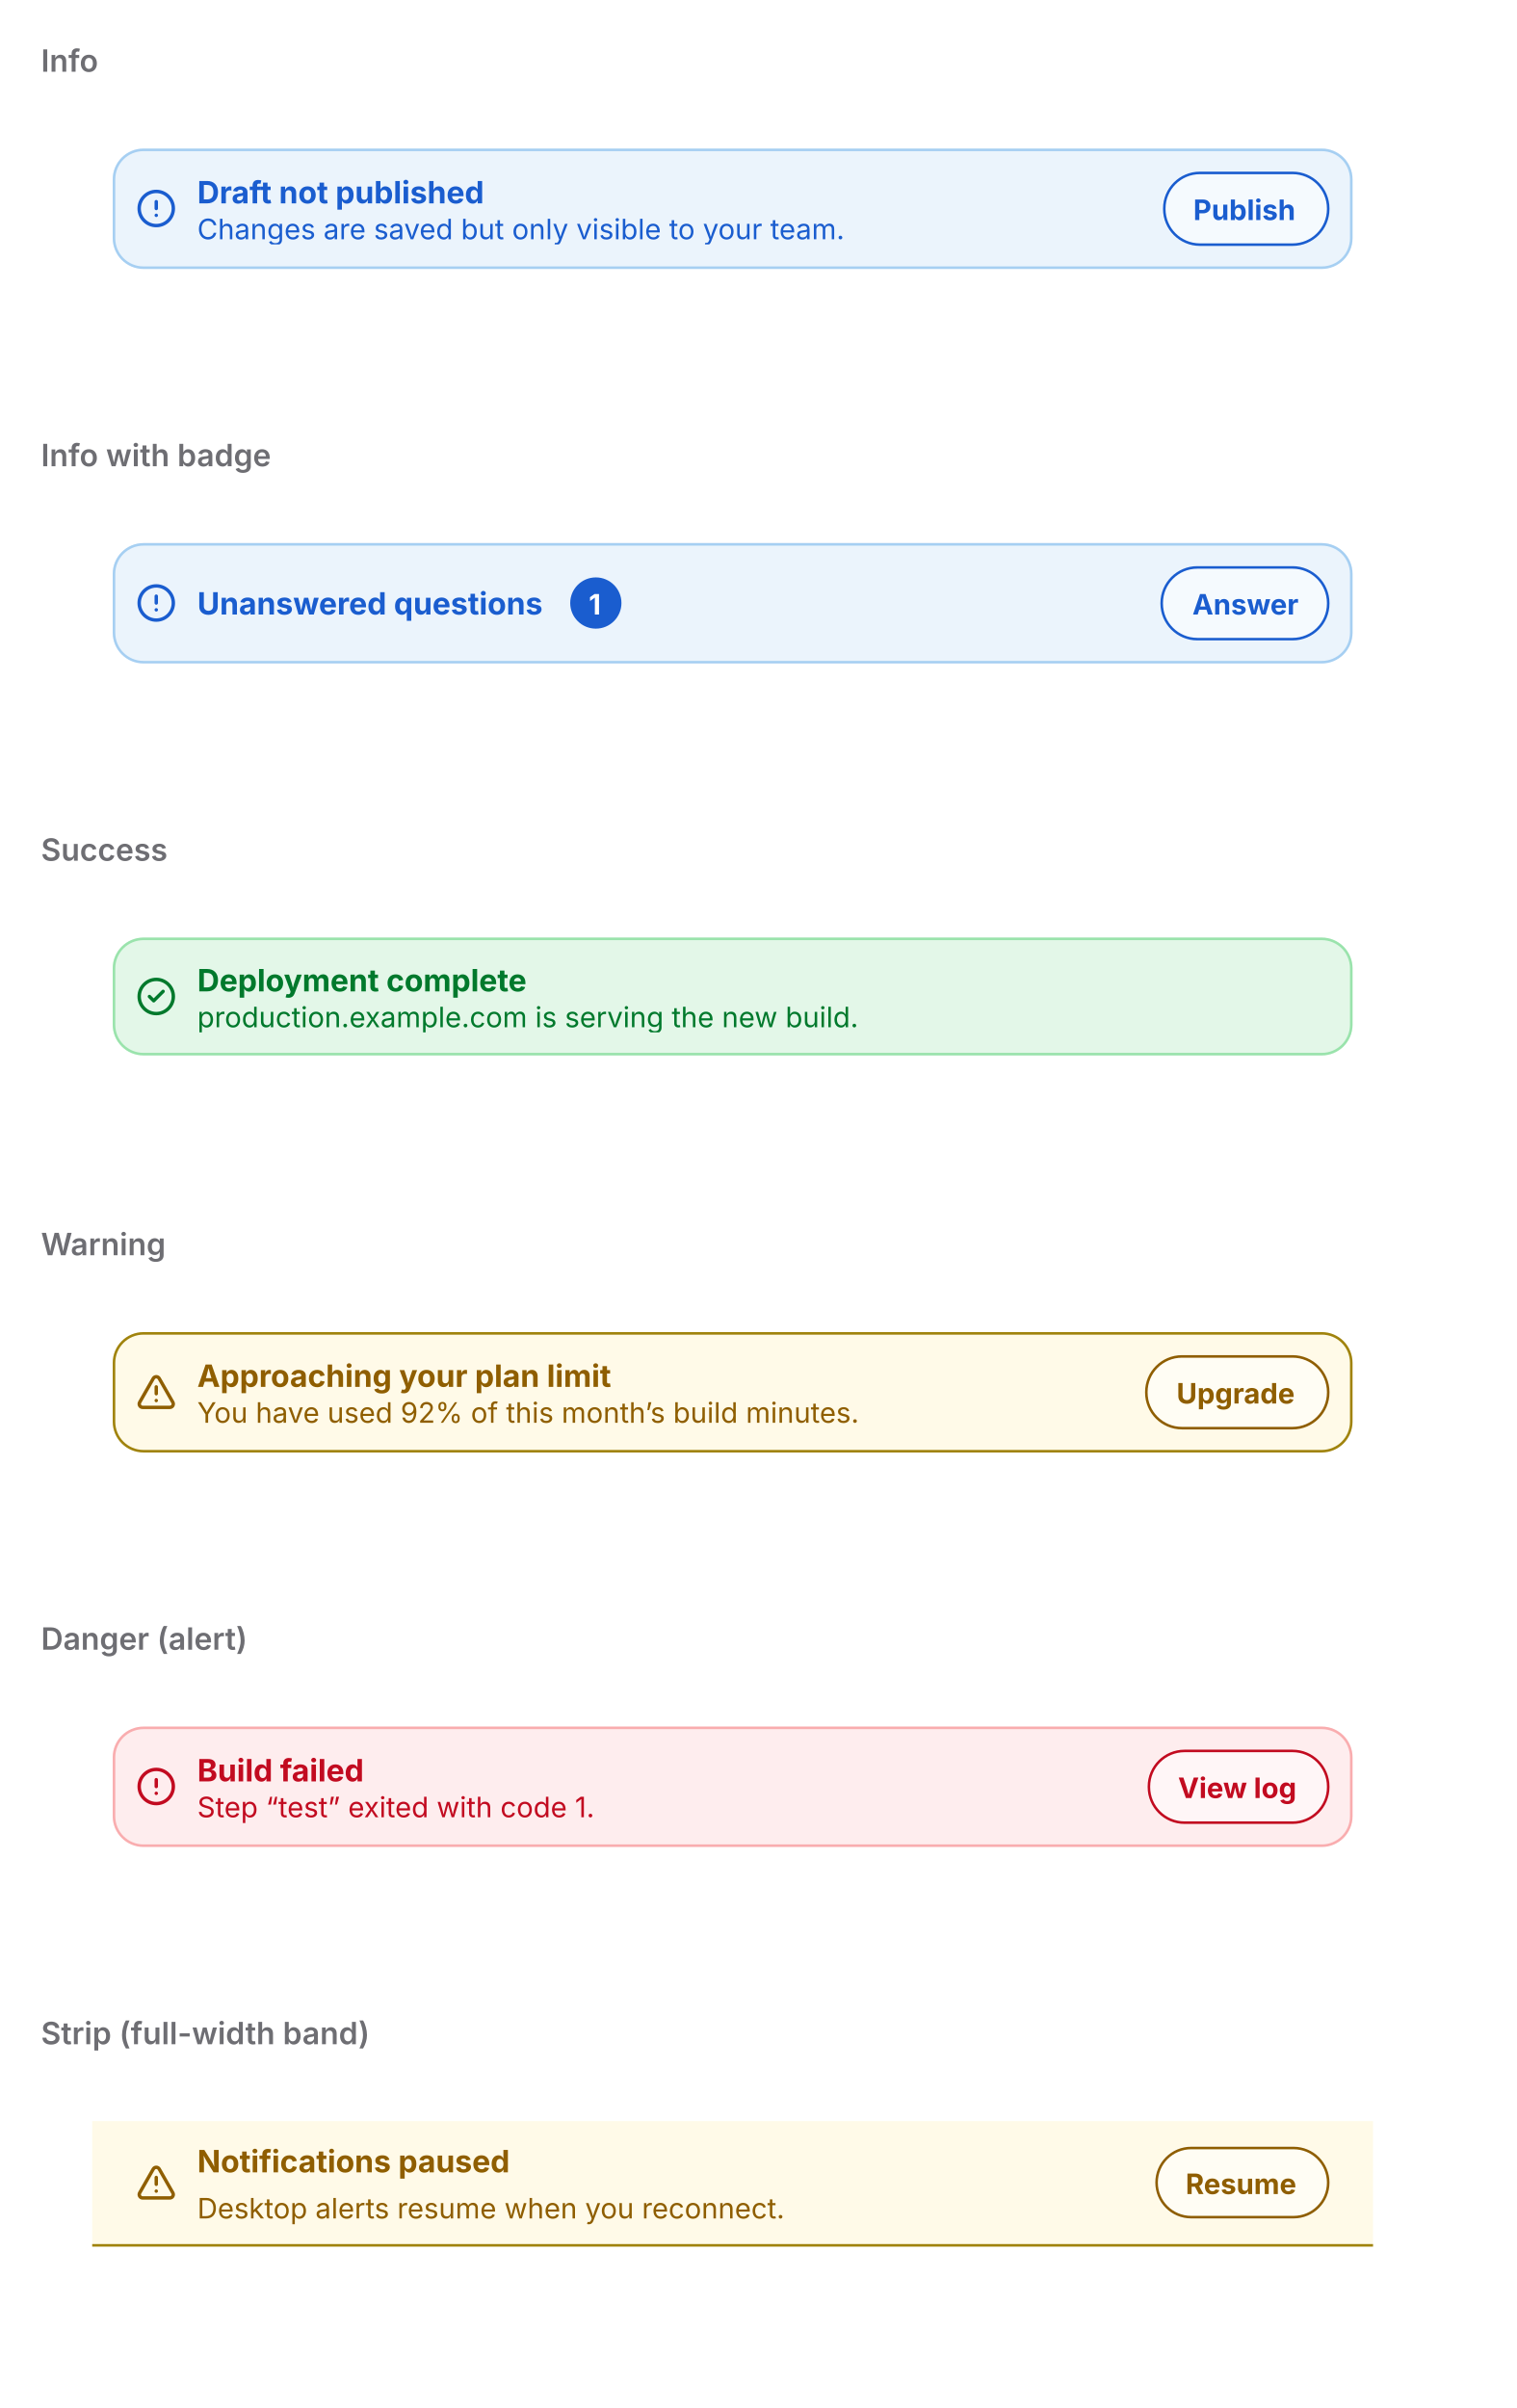
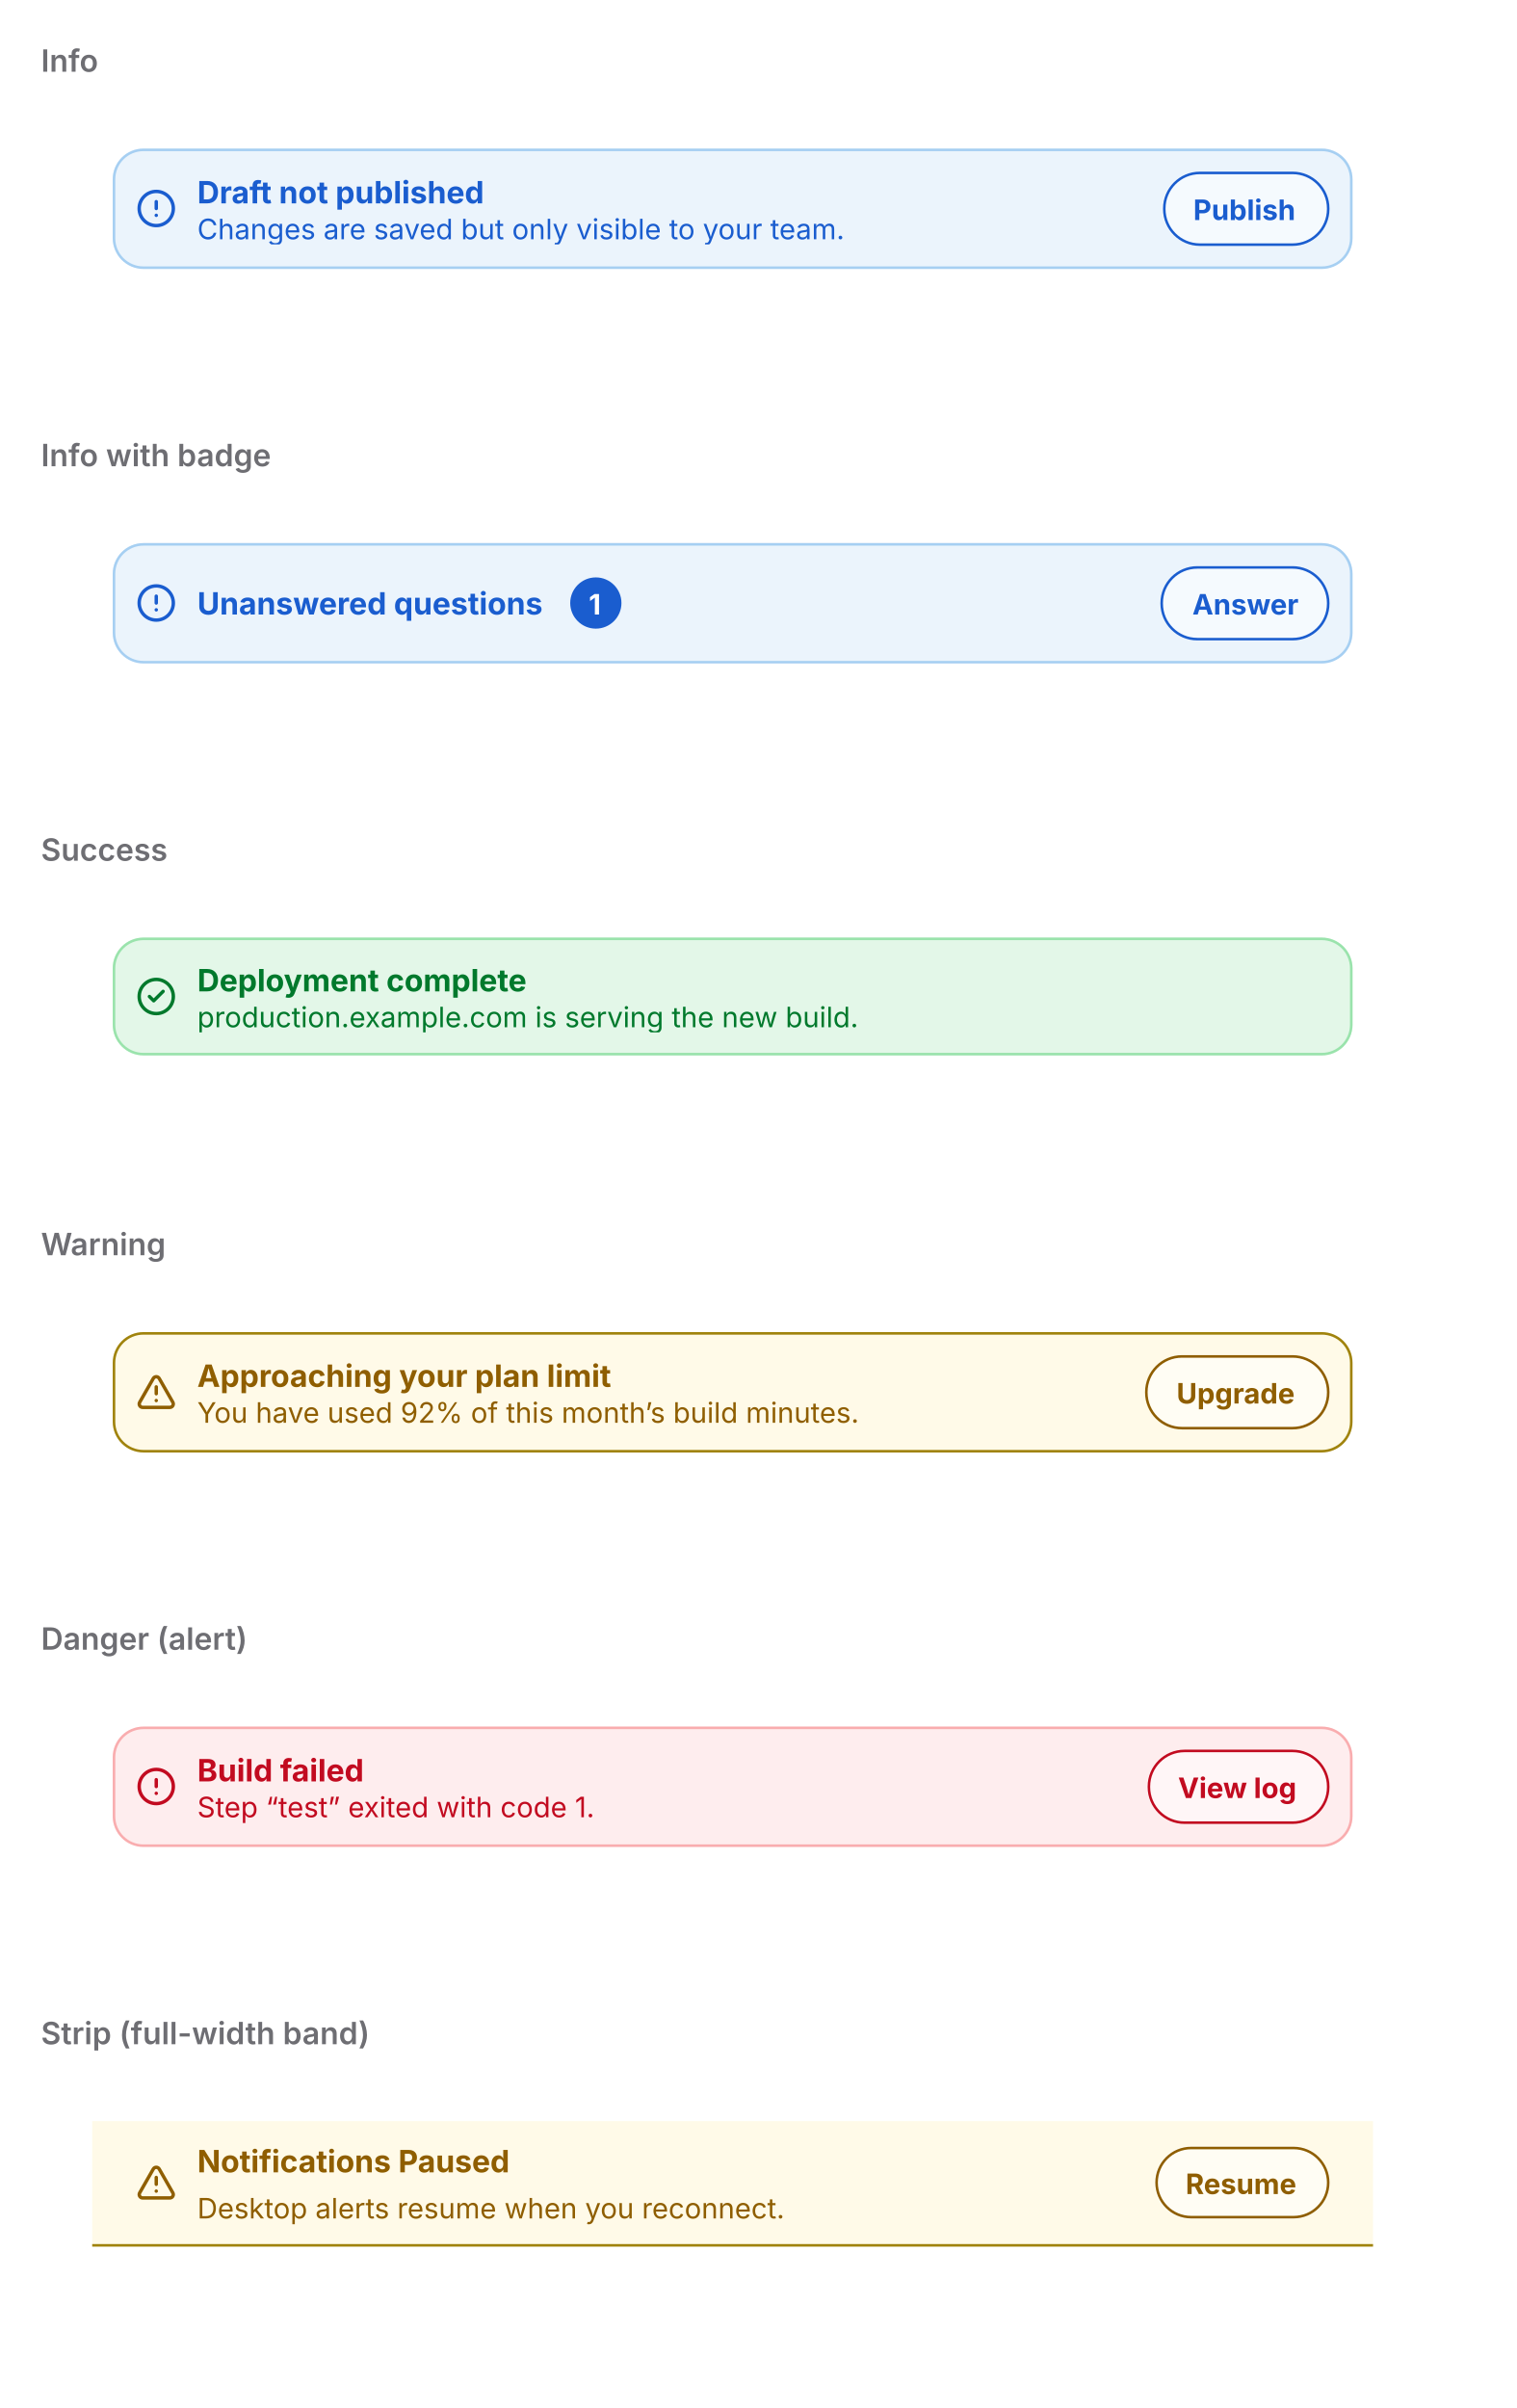
<svg xmlns="http://www.w3.org/2000/svg" viewBox="0 0 592 940" width="592" height="940">
  <defs>
    <clipPath id="cp0">
      <rect x="16" y="38" width="560" height="116" />
    </clipPath>
    <clipPath id="cp1">
      <rect x="16" y="192" width="560" height="116" />
    </clipPath>
    <clipPath id="cp2">
      <rect x="16" y="346" width="560" height="116" />
    </clipPath>
    <clipPath id="cp3">
      <rect x="16" y="500" width="560" height="116" />
    </clipPath>
    <clipPath id="cp4">
      <rect x="16" y="654" width="560" height="116" />
    </clipPath>
    <clipPath id="cp5">
      <rect x="16" y="808" width="560" height="116" />
    </clipPath>
    <clipPath id="ct6">
      <rect x="16" y="16" width="560" height="22" />
    </clipPath>
    <clipPath id="irc7">
      <rect x="16" y="38" width="560" height="116" rx="0" />
    </clipPath>
    <clipPath id="ct9">
      <rect x="16" y="170" width="560" height="22" />
    </clipPath>
    <clipPath id="irc10">
      <rect x="16" y="192" width="560" height="116" rx="0" />
    </clipPath>
    <clipPath id="ct12">
      <rect x="16" y="324" width="560" height="22" />
    </clipPath>
    <clipPath id="irc13">
      <rect x="16" y="346" width="560" height="116" rx="0" />
    </clipPath>
    <clipPath id="ct15">
      <rect x="16" y="478" width="560" height="22" />
    </clipPath>
    <clipPath id="irc16">
      <rect x="16" y="500" width="560" height="116" rx="0" />
    </clipPath>
    <clipPath id="ct18">
      <rect x="16" y="632" width="560" height="22" />
    </clipPath>
    <clipPath id="irc19">
      <rect x="16" y="654" width="560" height="116" rx="0" />
    </clipPath>
    <clipPath id="ct21">
      <rect x="16" y="786" width="560" height="22" />
    </clipPath>
    <clipPath id="irc22">
      <rect x="16" y="808" width="560" height="116" rx="0" />
    </clipPath>
  </defs>
  <rect x="0" y="0" width="592" height="940" rx="0" fill="rgb(255,255,255)" />
  <text x="16" y="28" font-family="system-ui, &quot;-apple-system&quot;, sans-serif" font-size="12" font-weight="600" fill="rgb(110,110,115)">Info</text>
  <g clip-path="url(#cp0)">
    <g clip-path="url(#irc7)">
      <clipPath id="svgimg8vclip">
        <rect x="16" y="38" width="560" height="116" />
      </clipPath>
      <g clip-path="url(#svgimg8vclip)">
        <g transform="translate(16 38)">
          <defs>
            <clipPath id="svgimg8cp0">
              <rect x="37" y="35" width="16" height="16.4" />
            </clipPath>
            <clipPath id="svgimg8ct2">
              <rect x="61" y="29.4" width="116.7" height="15" />
            </clipPath>
            <clipPath id="svgimg8cp3">
              <rect x="61" y="44.4" width="254.4" height="13" />
            </clipPath>
            <clipPath id="svgimg8ct4">
              <rect x="61" y="44.4" width="254.4" height="13" />
            </clipPath>
            <clipPath id="svgimg8ct5">
              <rect x="437.6" y="29" width="65.4" height="28.8" />
            </clipPath>
          </defs>
          <rect x="28" y="20" width="484" height="46.8" rx="12" fill="rgb(235,244,252)" />
          <rect x="28.5" y="20.5" width="483" height="46" rx="11.5" fill="none" stroke="rgb(166,207,242)" stroke-width="1" />
          <g clip-path="url(#svgimg8cp0)">
            <g color="rgb(26, 93, 207)">
              <clipPath id="svgimg8svgic1">
                <rect x="37" y="35.4" width="16" height="16" />
              </clipPath>
              <g clip-path="url(#svgimg8svgic1)">
                <g transform="translate(37 35.39)scale(.66667)">
                  <circle cx="12" cy="12" r="10" style="marker:none;vector-effect:none;color-interpolation:srgb" fill="none" stroke="rgb(26, 93, 207)" stroke-width="2px" stroke-dasharray="none" stroke-linecap="round" stroke-linejoin="round" stroke-opacity="1" fill-opacity="1" opacity="1" />
                  <line x1="12" x2="12" y1="8" y2="12" style="marker:none;vector-effect:none;color-interpolation:srgb" fill="none" stroke="rgb(26, 93, 207)" stroke-width="2px" stroke-dasharray="none" stroke-linecap="round" stroke-linejoin="round" stroke-opacity="1" fill-opacity="1" opacity="1" />
                  <line x1="12" x2="12.01" y1="16" y2="16" style="marker:none;vector-effect:none;color-interpolation:srgb" fill="none" stroke="rgb(26, 93, 207)" stroke-width="2px" stroke-dasharray="none" stroke-linecap="round" stroke-linejoin="round" stroke-opacity="1" fill-opacity="1" opacity="1" />
                </g>
              </g>
            </g>
          </g>
          <text x="61" y="41.39" font-family="system-ui, &quot;-apple-system&quot;, sans-serif" font-size="12" font-weight="700" fill="rgb(26,93,207)">Draft not published</text>
          <g clip-path="url(#svgimg8cp3)">
            <g clip-path="url(#svgimg8ct4)">
              <text x="61" y="55.39" font-family="system-ui, &quot;-apple-system&quot;, sans-serif" font-size="11" fill="rgb(26,93,207)">Changes are saved but only visible to your team.</text>
            </g>
          </g>
          <rect x="437.6" y="29" width="65.4" height="28.8" rx="14.4" fill="rgba(255,255,255,0.52)" />
          <rect x="438.5" y="29.5" width="64" height="28" rx="13.9" fill="none" stroke="rgb(26,93,207)" stroke-width="1" />
          <text x="449.83" y="47.89" font-family="system-ui, &quot;-apple-system&quot;, sans-serif" font-size="11" font-weight="650" fill="rgb(26,93,207)">Publish</text>
        </g>
      </g>
    </g>
  </g>
  <text x="16" y="182" font-family="system-ui, &quot;-apple-system&quot;, sans-serif" font-size="12" font-weight="600" fill="rgb(110,110,115)">Info with badge</text>
  <g clip-path="url(#cp1)">
    <g clip-path="url(#irc10)">
      <clipPath id="svgimg11vclip">
        <rect x="16" y="192" width="560" height="116" />
      </clipPath>
      <g clip-path="url(#svgimg11vclip)">
        <g transform="translate(16 192)">
          <defs>
            <clipPath id="svgimg11cp0">
              <rect x="37" y="35" width="16" height="16.4" />
            </clipPath>
            <clipPath id="svgimg11ct2">
              <rect x="61" y="35.9" width="137.6" height="15" />
            </clipPath>
            <clipPath id="svgimg11ct3">
              <rect x="206.6" y="33.4" width="20" height="20" />
            </clipPath>
            <clipPath id="svgimg11ct4">
              <rect x="437.3" y="29" width="65.7" height="28.8" />
            </clipPath>
          </defs>
          <rect x="28" y="20" width="484" height="46.8" rx="12" fill="rgb(235,244,252)" />
          <rect x="28.5" y="20.5" width="483" height="46" rx="11.5" fill="none" stroke="rgb(166,207,242)" stroke-width="1" />
          <g clip-path="url(#svgimg11cp0)">
            <g color="rgb(26, 93, 207)">
              <clipPath id="svgimg11svgic1">
                <rect x="37" y="35.4" width="16" height="16" />
              </clipPath>
              <g clip-path="url(#svgimg11svgic1)">
                <g transform="translate(37 35.39)scale(.66667)">
                  <circle cx="12" cy="12" r="10" style="marker:none;vector-effect:none;color-interpolation:srgb" fill="none" stroke="rgb(26, 93, 207)" stroke-width="2px" stroke-dasharray="none" stroke-linecap="round" stroke-linejoin="round" stroke-opacity="1" fill-opacity="1" opacity="1" />
                  <line x1="12" x2="12" y1="8" y2="12" style="marker:none;vector-effect:none;color-interpolation:srgb" fill="none" stroke="rgb(26, 93, 207)" stroke-width="2px" stroke-dasharray="none" stroke-linecap="round" stroke-linejoin="round" stroke-opacity="1" fill-opacity="1" opacity="1" />
                  <line x1="12" x2="12.01" y1="16" y2="16" style="marker:none;vector-effect:none;color-interpolation:srgb" fill="none" stroke="rgb(26, 93, 207)" stroke-width="2px" stroke-dasharray="none" stroke-linecap="round" stroke-linejoin="round" stroke-opacity="1" fill-opacity="1" opacity="1" />
                </g>
              </g>
            </g>
          </g>
          <text x="61" y="47.89" font-family="system-ui, &quot;-apple-system&quot;, sans-serif" font-size="12" font-weight="700" fill="rgb(26,93,207)">Unanswered questions</text>
          <rect x="206.6" y="33.4" width="20" height="20" rx="10" fill="rgb(26,93,207)" />
          <rect x="207.5" y="33.5" width="19" height="19" rx="9.5" fill="none" stroke="rgba(0,0,0,0)" stroke-width="1" />
          <text x="213.83" y="47.89" font-family="system-ui, &quot;-apple-system&quot;, sans-serif" font-size="11" font-weight="650" fill="rgb(255,255,255)">1</text>
          <rect x="437.3" y="29" width="65.7" height="28.8" rx="14.4" fill="rgba(255,255,255,0.52)" />
          <rect x="437.5" y="29.5" width="65" height="28" rx="13.9" fill="none" stroke="rgb(26,93,207)" stroke-width="1" />
          <text x="449.47" y="47.89" font-family="system-ui, &quot;-apple-system&quot;, sans-serif" font-size="11" font-weight="650" fill="rgb(26,93,207)">Answer</text>
        </g>
      </g>
    </g>
  </g>
  <text x="16" y="336" font-family="system-ui, &quot;-apple-system&quot;, sans-serif" font-size="12" font-weight="600" fill="rgb(110,110,115)">Success</text>
  <g clip-path="url(#cp2)">
    <g clip-path="url(#irc13)">
      <clipPath id="svgimg14vclip">
        <rect x="16" y="346" width="560" height="116" />
      </clipPath>
      <g clip-path="url(#svgimg14vclip)">
        <g transform="translate(16 346)">
          <defs>
            <clipPath id="svgimg14cp0">
              <rect x="37" y="35" width="16" height="16" />
            </clipPath>
            <clipPath id="svgimg14ct2">
              <rect x="61" y="29" width="132.1" height="15" />
            </clipPath>
            <clipPath id="svgimg14cp3">
              <rect x="61" y="44" width="259.7" height="13" />
            </clipPath>
            <clipPath id="svgimg14ct4">
              <rect x="61" y="44" width="259.7" height="13" />
            </clipPath>
          </defs>
          <rect x="28" y="20" width="484" height="46" rx="12" fill="rgb(227,247,232)" />
          <rect x="28.5" y="20.5" width="483" height="45" rx="11.5" fill="none" stroke="rgb(154,227,172)" stroke-width="1" />
          <g clip-path="url(#svgimg14cp0)">
            <g color="rgb(0, 121, 44)">
              <clipPath id="svgimg14svgic1">
                <rect x="37" y="35" width="16" height="16" />
              </clipPath>
              <g clip-path="url(#svgimg14svgic1)">
                <g transform="translate(37 35)scale(.66667)">
                  <circle cx="12" cy="12" r="10" style="marker:none;vector-effect:none;color-interpolation:srgb" fill="none" stroke="rgb(0, 121, 44)" stroke-width="2px" stroke-dasharray="none" stroke-linecap="round" stroke-linejoin="round" stroke-opacity="1" fill-opacity="1" opacity="1" />
                  <path d="m16 9-5.5 5.5L8 12" style="marker:none;vector-effect:none;color-interpolation:srgb" fill="none" stroke="rgb(0, 121, 44)" stroke-width="2px" stroke-dasharray="none" stroke-linecap="round" stroke-linejoin="round" stroke-opacity="1" fill-opacity="1" opacity="1" />
                </g>
              </g>
            </g>
          </g>
          <text x="61" y="41" font-family="system-ui, &quot;-apple-system&quot;, sans-serif" font-size="12" font-weight="700" fill="rgb(0,121,44)">Deployment complete</text>
          <g clip-path="url(#svgimg14cp3)">
            <g clip-path="url(#svgimg14ct4)">
              <text x="61" y="55" font-family="system-ui, &quot;-apple-system&quot;, sans-serif" font-size="11" fill="rgb(0,121,44)">production.example.com is serving the new build.</text>
            </g>
          </g>
        </g>
      </g>
    </g>
  </g>
  <text x="16" y="490" font-family="system-ui, &quot;-apple-system&quot;, sans-serif" font-size="12" font-weight="600" fill="rgb(110,110,115)">Warning</text>
  <g clip-path="url(#cp3)">
    <g clip-path="url(#irc16)">
      <clipPath id="svgimg17vclip">
        <rect x="16" y="500" width="560" height="116" />
      </clipPath>
      <g clip-path="url(#svgimg17vclip)">
        <g transform="translate(16 500)">
          <defs>
            <clipPath id="svgimg17cp0">
              <rect x="37" y="35" width="16" height="16.4" />
            </clipPath>
            <clipPath id="svgimg17ct2">
              <rect x="61" y="29.4" width="166.1" height="15" />
            </clipPath>
            <clipPath id="svgimg17cp3">
              <rect x="61" y="44.4" width="261" height="13" />
            </clipPath>
            <clipPath id="svgimg17ct4">
              <rect x="61" y="44.4" width="261" height="13" />
            </clipPath>
            <clipPath id="svgimg17ct5">
              <rect x="431.1" y="29" width="71.9" height="28.8" />
            </clipPath>
          </defs>
          <rect x="28" y="20" width="484" height="46.8" rx="12" fill="rgb(255,250,232)" />
          <rect x="28.5" y="20.5" width="483" height="46" rx="11.5" fill="none" stroke="rgb(160,131,13)" stroke-width="1" />
          <g clip-path="url(#svgimg17cp0)">
            <g color="rgb(143, 94, 0)">
              <clipPath id="svgimg17svgic1">
                <rect x="37" y="35.4" width="16" height="16" />
              </clipPath>
              <g clip-path="url(#svgimg17svgic1)">
                <g transform="translate(37 35.39)scale(.66667)">
                  <path d="m21.7 18-8-14a2 2 0 0 0-3.4 0l-8 14A2 2 0 0 0 4 21h16a2 2 0 0 0 1.7-3" style="marker:none;vector-effect:none;color-interpolation:srgb" fill="none" stroke="rgb(143, 94, 0)" stroke-width="2px" stroke-dasharray="none" stroke-linecap="round" stroke-linejoin="round" stroke-opacity="1" fill-opacity="1" opacity="1" />
                  <path d="M12 9v4" style="marker:none;vector-effect:none;color-interpolation:srgb" fill="none" stroke="rgb(143, 94, 0)" stroke-width="2px" stroke-dasharray="none" stroke-linecap="round" stroke-linejoin="round" stroke-opacity="1" fill-opacity="1" opacity="1" />
                  <path d="M12 17z" style="marker:none;vector-effect:none;color-interpolation:srgb" fill="none" stroke="rgb(143, 94, 0)" stroke-width="2px" stroke-dasharray="none" stroke-linecap="round" stroke-linejoin="round" stroke-opacity="1" fill-opacity="1" opacity="1" />
                </g>
              </g>
            </g>
          </g>
          <text x="61" y="41.39" font-family="system-ui, &quot;-apple-system&quot;, sans-serif" font-size="12" font-weight="700" fill="rgb(143,94,0)">Approaching your plan limit</text>
          <g clip-path="url(#svgimg17cp3)">
            <g clip-path="url(#svgimg17ct4)">
              <text x="61" y="55.39" font-family="system-ui, &quot;-apple-system&quot;, sans-serif" font-size="11" fill="rgb(143,94,0)">You have used 92% of this month’s build minutes.</text>
            </g>
          </g>
          <rect x="431.1" y="29" width="71.9" height="28.8" rx="14.4" fill="rgba(255,255,255,0.52)" />
          <rect x="431.5" y="29.5" width="71" height="28" rx="13.9" fill="none" stroke="rgb(143,94,0)" stroke-width="1" />
          <text x="443.28" y="47.89" font-family="system-ui, &quot;-apple-system&quot;, sans-serif" font-size="11" font-weight="650" fill="rgb(143,94,0)">Upgrade</text>
        </g>
      </g>
    </g>
  </g>
  <text x="16" y="644" font-family="system-ui, &quot;-apple-system&quot;, sans-serif" font-size="12" font-weight="600" fill="rgb(110,110,115)">Danger (alert)</text>
  <g clip-path="url(#cp4)">
    <g clip-path="url(#irc19)">
      <clipPath id="svgimg20vclip">
        <rect x="16" y="654" width="560" height="116" />
      </clipPath>
      <g clip-path="url(#svgimg20vclip)">
        <g transform="translate(16 654)">
          <defs>
            <clipPath id="svgimg20cp0">
              <rect x="37" y="35" width="16" height="16.4" />
            </clipPath>
            <clipPath id="svgimg20ct2">
              <rect x="61" y="29.4" width="67.5" height="15" />
            </clipPath>
            <clipPath id="svgimg20cp3">
              <rect x="61" y="44.4" width="158.6" height="13" />
            </clipPath>
            <clipPath id="svgimg20ct4">
              <rect x="61" y="44.4" width="158.6" height="13" />
            </clipPath>
            <clipPath id="svgimg20ct5">
              <rect x="431.7" y="29" width="71.3" height="28.8" />
            </clipPath>
          </defs>
          <rect x="28" y="20" width="484" height="46.8" rx="12" fill="rgb(254,237,238)" />
          <rect x="28.5" y="20.5" width="483" height="46" rx="11.5" fill="none" stroke="rgb(249,173,175)" stroke-width="1" />
          <g clip-path="url(#svgimg20cp0)">
            <g color="rgb(194, 11, 32)">
              <clipPath id="svgimg20svgic1">
                <rect x="37" y="35.4" width="16" height="16" />
              </clipPath>
              <g clip-path="url(#svgimg20svgic1)">
                <g transform="translate(37 35.39)scale(.66667)">
                  <circle cx="12" cy="12" r="10" style="marker:none;vector-effect:none;color-interpolation:srgb" fill="none" stroke="rgb(194, 11, 32)" stroke-width="2px" stroke-dasharray="none" stroke-linecap="round" stroke-linejoin="round" stroke-opacity="1" fill-opacity="1" opacity="1" />
                  <line x1="12" x2="12" y1="8" y2="12" style="marker:none;vector-effect:none;color-interpolation:srgb" fill="none" stroke="rgb(194, 11, 32)" stroke-width="2px" stroke-dasharray="none" stroke-linecap="round" stroke-linejoin="round" stroke-opacity="1" fill-opacity="1" opacity="1" />
                  <line x1="12" x2="12.01" y1="16" y2="16" style="marker:none;vector-effect:none;color-interpolation:srgb" fill="none" stroke="rgb(194, 11, 32)" stroke-width="2px" stroke-dasharray="none" stroke-linecap="round" stroke-linejoin="round" stroke-opacity="1" fill-opacity="1" opacity="1" />
                </g>
              </g>
            </g>
          </g>
          <text x="61" y="41.39" font-family="system-ui, &quot;-apple-system&quot;, sans-serif" font-size="12" font-weight="700" fill="rgb(194,11,32)">Build failed</text>
          <g clip-path="url(#svgimg20cp3)">
            <g clip-path="url(#svgimg20ct4)">
              <text x="61" y="55.39" font-family="system-ui, &quot;-apple-system&quot;, sans-serif" font-size="11" fill="rgb(194,11,32)">Step “test” exited with code 1.</text>
            </g>
          </g>
          <rect x="431.7" y="29" width="71.3" height="28.8" rx="14.4" fill="rgba(255,255,255,0.52)" />
          <rect x="432.5" y="29.5" width="70" height="28" rx="13.9" fill="none" stroke="rgb(194,11,32)" stroke-width="1" />
          <text x="443.88" y="47.89" font-family="system-ui, &quot;-apple-system&quot;, sans-serif" font-size="11" font-weight="650" fill="rgb(194,11,32)">View log</text>
        </g>
      </g>
    </g>
  </g>
  <text x="16" y="798" font-family="system-ui, &quot;-apple-system&quot;, sans-serif" font-size="12" font-weight="600" fill="rgb(110,110,115)">Strip (full-width band)</text>
  <g clip-path="url(#cp5)">
    <g clip-path="url(#irc22)">
      <clipPath id="svgimg23vclip">
        <rect x="16" y="808" width="560" height="116" />
      </clipPath>
      <g clip-path="url(#svgimg23vclip)">
        <g transform="translate(16 808)">
          <defs>
            <clipPath id="svgimg23cp0">
              <rect x="37" y="36" width="16" height="16" />
            </clipPath>
            <clipPath id="svgimg23ct2">
-               <rect x="61" y="28" width="125" height="15" />
+               <rect x="61" y="28" width="125.1" height="15" />
            </clipPath>
            <clipPath id="svgimg23ct3">
              <rect x="61" y="47" width="230.7" height="13" />
            </clipPath>
            <clipPath id="svgimg23ct4">
              <rect x="434.6" y="29.6" width="68.4" height="28.8" />
            </clipPath>
          </defs>
          <rect x="20" y="20" width="500" height="49" rx="0" fill="rgb(255,250,232)" />
          <polygon points="520,69 20,69 20,68 520,68" fill="rgb(160,131,13)" />
          <g clip-path="url(#svgimg23cp0)">
            <g color="rgb(143, 94, 0)">
              <clipPath id="svgimg23svgic1">
                <rect x="37" y="36" width="16" height="16" />
              </clipPath>
              <g clip-path="url(#svgimg23svgic1)">
                <g transform="translate(37 36)scale(.66667)">
                  <path d="m21.7 18-8-14a2 2 0 0 0-3.4 0l-8 14A2 2 0 0 0 4 21h16a2 2 0 0 0 1.7-3" style="marker:none;vector-effect:none;color-interpolation:srgb" fill="none" stroke="rgb(143, 94, 0)" stroke-width="2px" stroke-dasharray="none" stroke-linecap="round" stroke-linejoin="round" stroke-opacity="1" fill-opacity="1" opacity="1" />
                  <path d="M12 9v4" style="marker:none;vector-effect:none;color-interpolation:srgb" fill="none" stroke="rgb(143, 94, 0)" stroke-width="2px" stroke-dasharray="none" stroke-linecap="round" stroke-linejoin="round" stroke-opacity="1" fill-opacity="1" opacity="1" />
                  <path d="M12 17z" style="marker:none;vector-effect:none;color-interpolation:srgb" fill="none" stroke="rgb(143, 94, 0)" stroke-width="2px" stroke-dasharray="none" stroke-linecap="round" stroke-linejoin="round" stroke-opacity="1" fill-opacity="1" opacity="1" />
                </g>
              </g>
            </g>
          </g>
-           <text x="61" y="40" font-family="system-ui, &quot;-apple-system&quot;, sans-serif" font-size="12" font-weight="700" fill="rgb(143,94,0)">Notifications paused</text>
+           <text x="61" y="40" font-family="system-ui, &quot;-apple-system&quot;, sans-serif" font-size="12" font-weight="700" fill="rgb(143,94,0)">Notifications Paused</text>
          <text x="61" y="58" font-family="system-ui, &quot;-apple-system&quot;, sans-serif" font-size="11" fill="rgb(143,94,0)">Desktop alerts resume when you reconnect.</text>
          <rect x="434.6" y="29.6" width="68.4" height="28.8" rx="14.4" fill="rgba(255,255,255,0.52)" />
          <rect x="435.5" y="30.5" width="67" height="27" rx="13.5" fill="none" stroke="rgb(143,94,0)" stroke-width="1" />
          <text x="446.83" y="48.48" font-family="system-ui, &quot;-apple-system&quot;, sans-serif" font-size="11" font-weight="650" fill="rgb(143,94,0)">Resume</text>
        </g>
      </g>
    </g>
  </g>
</svg>
